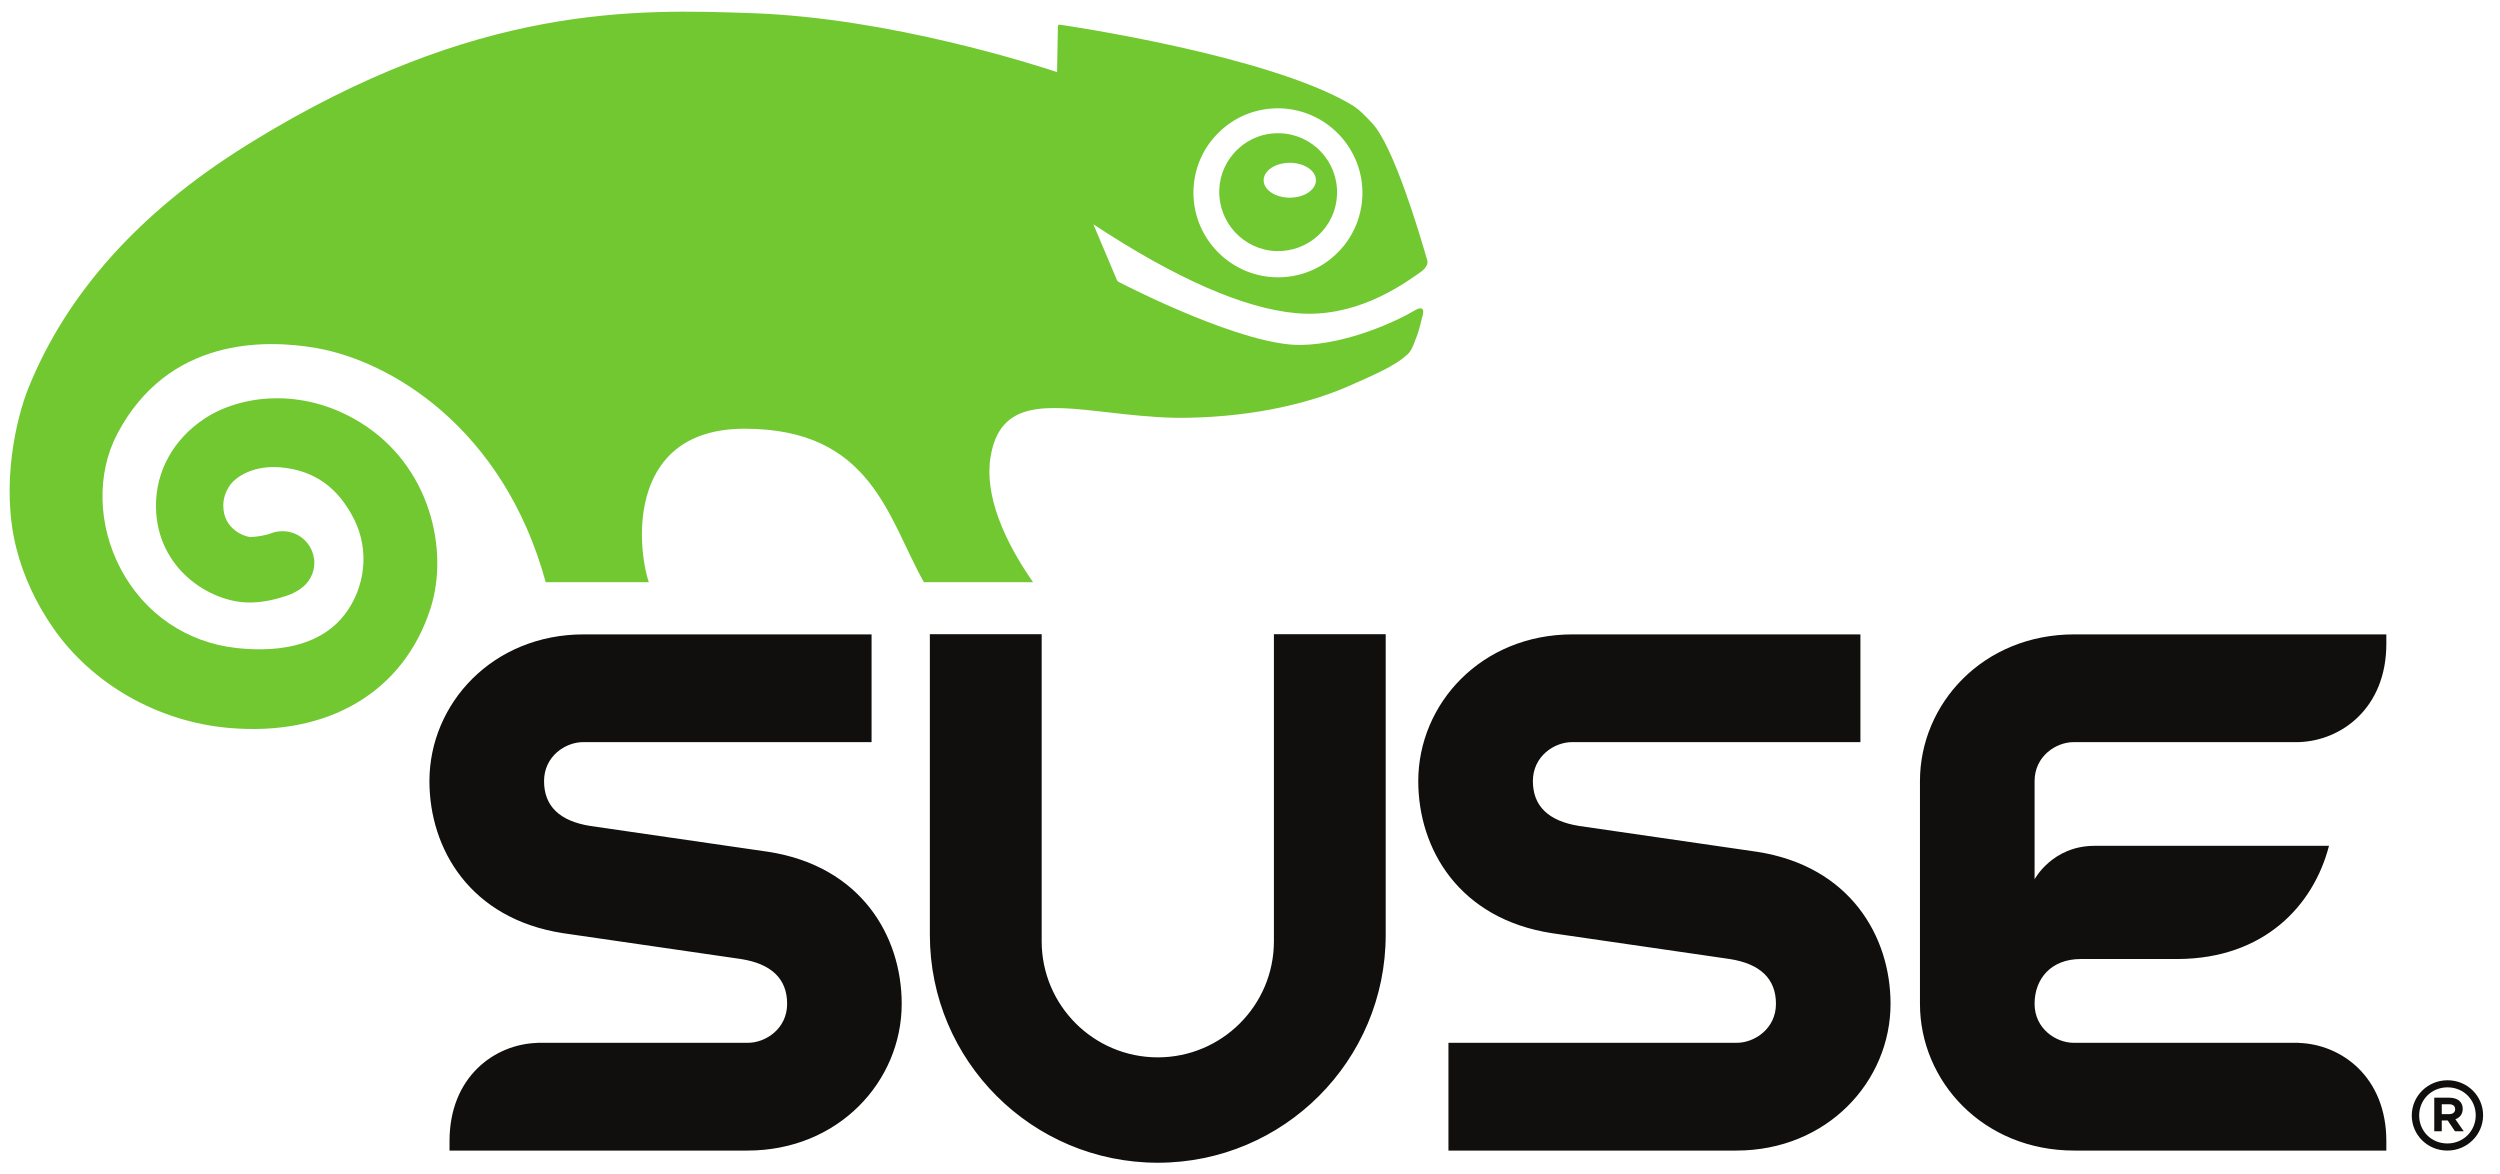
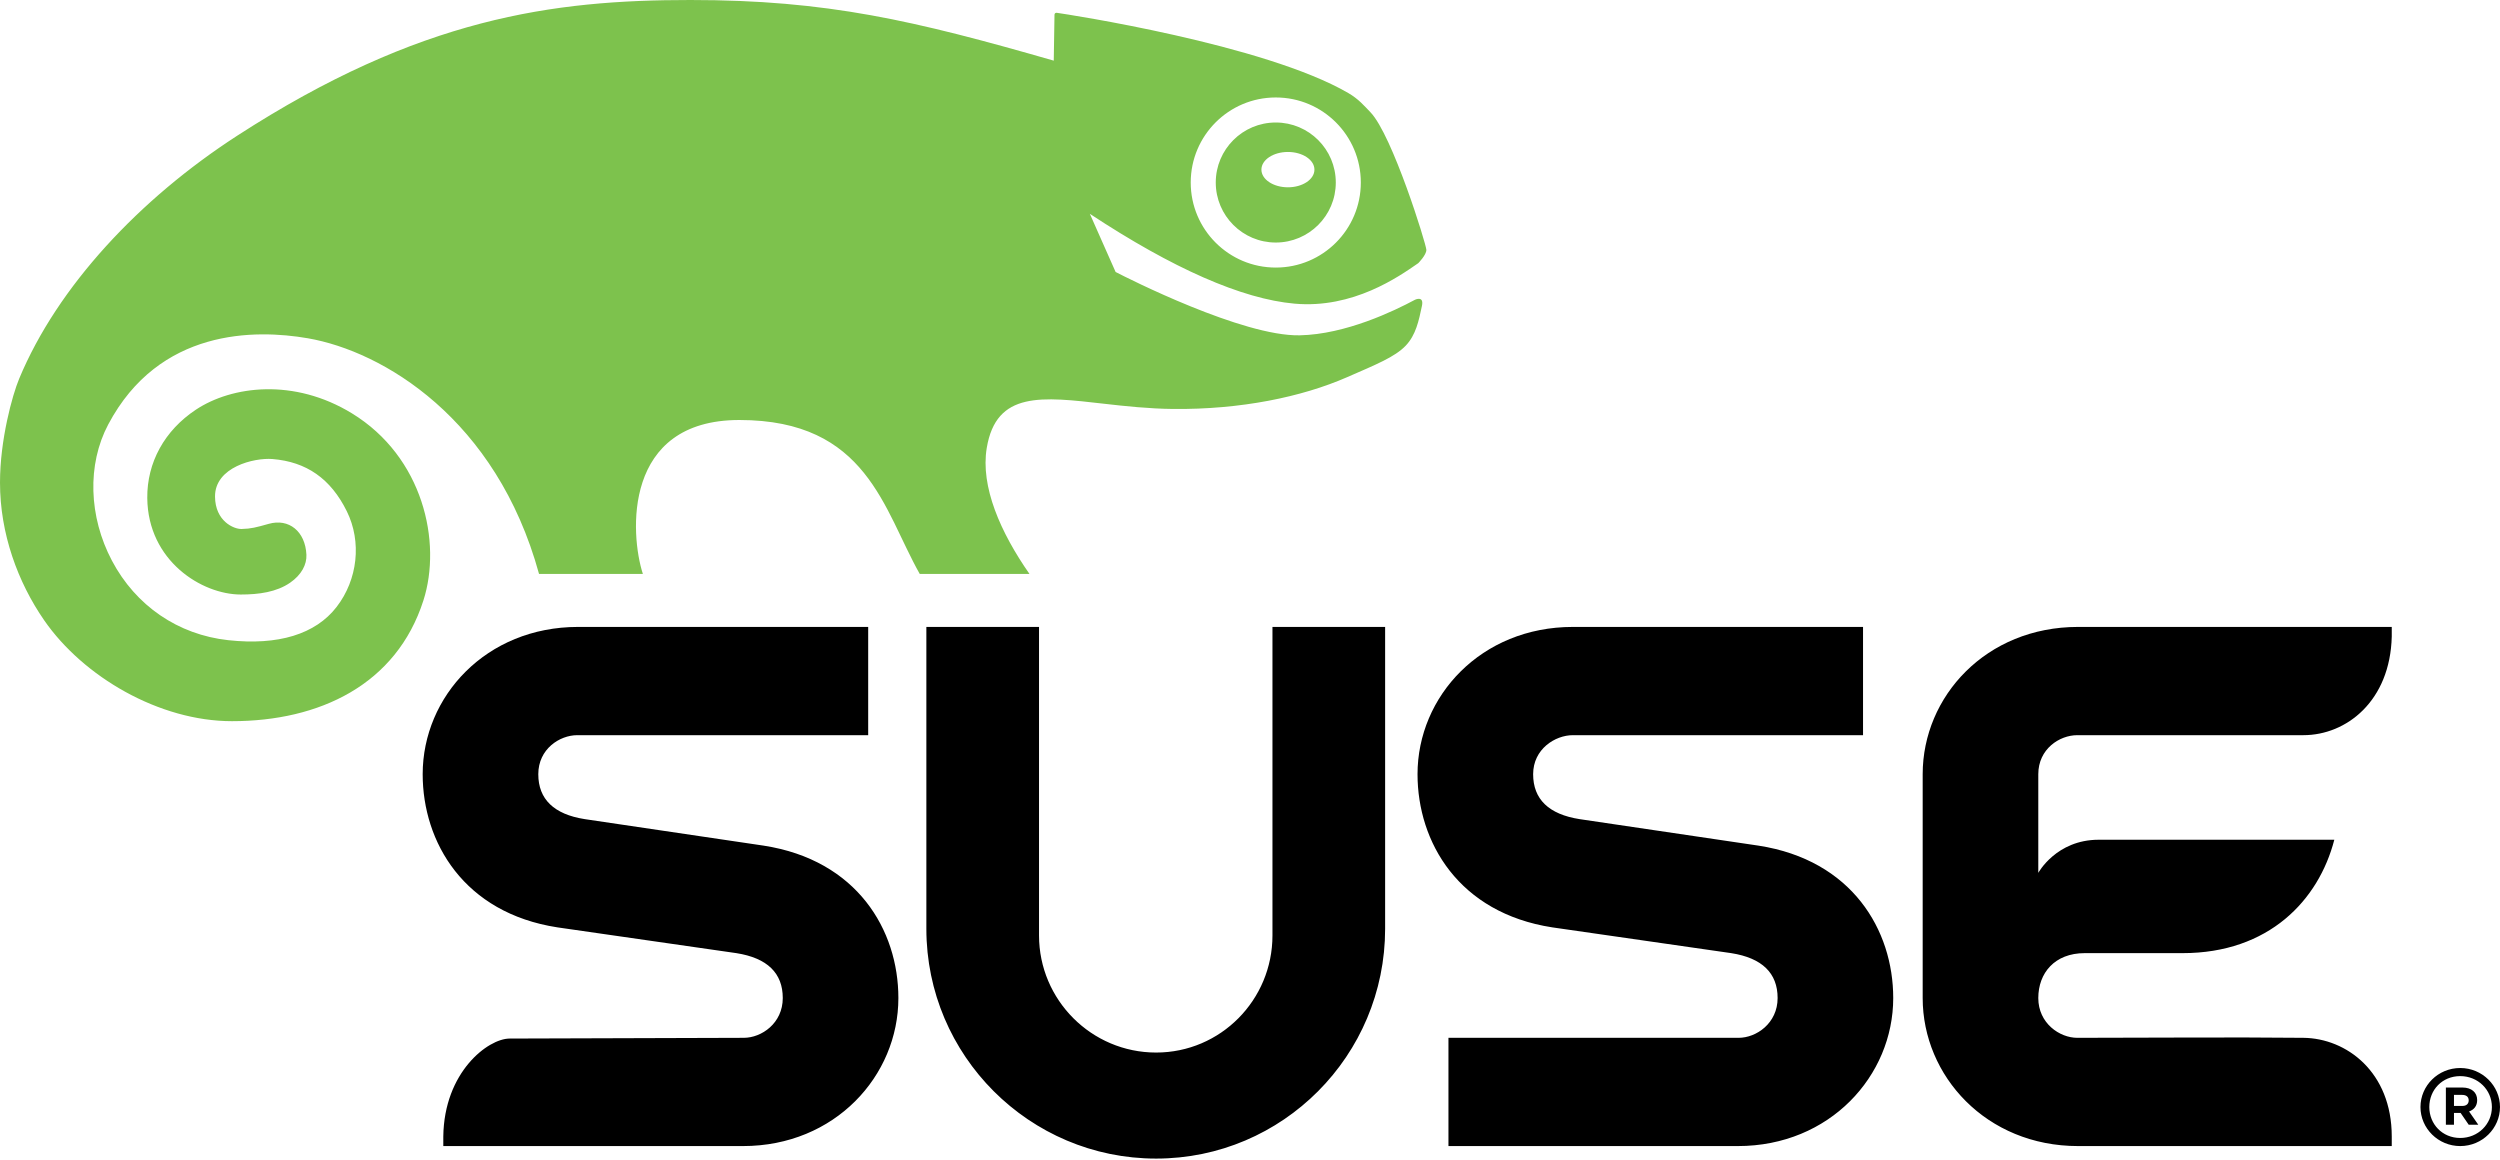
- <svg xmlns="http://www.w3.org/2000/svg" version="1.1" width="460.63" height="216.142" id="svg3120">
-   <defs id="defs3122">
-     <clipPath id="clipPath3169">
-       <path d="M 0,1696.67 0,0 l 3645.95,0 0,1696.67 -3645.95,0 z" id="path3171" />
-     </clipPath>
-     <clipPath id="clipPath3229">
-       <path d="M 0,1696.67 0,0 l 3645.95,0 0,1696.67 -3645.95,0 z" id="path3231" />
-     </clipPath>
-   </defs>
-   <g transform="translate(0,-836.22)" id="layer1">
-     <g transform="matrix(1.25,0,0,-1.25,1.772386,1050.457)" id="g3221">
-       <g transform="scale(0.1,0.1)" id="g3223">
-         <g id="g3225">
-           <g clip-path="url(#clipPath3229)" id="g3227">
-             <path d="m 1118.02,458.371 c -2.41,0.367 -259.735,37.688 -262.235,38.078 -45.211,7.172 -68.027,29.36 -68.027,66.063 0,36.769 31.578,57.488 57.676,57.488 l 425.096,0 0,158.809 c 0,0 -420.104,0 -424.163,0 -134.648,0 -227.566,-102.289 -227.566,-216.297 0,-99.731 59.887,-202.953 196.926,-224.133 2.382,-0.34 259.793,-37.688 262.263,-38.098 45.18,-7.07 68.07,-29.32 68.07,-66.031 0,-36.75 -31.66,-57.469 -57.81,-57.469 l -310.621,0 0,-0.152 C 714.672,174.691 648.418,126.488 648.418,32 c 0,-4.18 0,-8.891 0,-14.07 0,0 437.492,0 439.032,0 134.59,0 227.5,102.332 227.5,216.32 0,99.699 -59.8,203 -196.93,224.121 z M 3374.1,620 c 62.97,1.898 129.22,50.238 129.22,144.773 0,4.168 0,8.883 0,14.036 l -459.89,0 c -134.65,0 -227.56,-102.289 -227.56,-216.297 l 0,0 c 0,0 0,-326.621 0,-328.262 0,-113.988 92.93,-216.32 227.56,-216.32 4.14,0 459.89,0 459.89,0 0,5.18 0,9.891 0,14.07 0,94.488 -66.25,142.691 -129.2,144.629 l 0,0.152 -331.61,0 c -26.05,0 -57.69,20.719 -57.69,57.469 0,36.711 24.08,66.031 68.05,66.031 43.96,0 141.17,0 143.65,0 126.48,0.86 199.35,78.321 222.26,166.848 l -345.62,0 c -62.21,0 -88.32,-49.328 -88.32,-49.328 l 0,144.711 c 0,36.769 31.56,57.488 57.67,57.488 l 331.59,0 z M 3604.74,78.891 c 0,-4.219 -3.03,-7.211 -8.59,-7.211 l -11.14,0 0,14.539 10.86,0 c 5.47,0 8.87,-2.469 8.87,-7.328 z m 11.17,0.668 c 0,10.242 -7.67,16.312 -19.66,16.312 l -22.29,0 0,-49.461 11.05,0 0,15.918 8.77,0 10.69,-15.918 12.89,0 -12.25,17.719 c 6.39,2.293 10.8,7.32 10.8,15.43 z m 19.18,-9.668 c 0,-22.84 -18.02,-41.48 -41.83,-41.48 -23.73,0 -41.55,18.371 -41.55,41.219 0,22.891 17.91,41.5 41.8,41.5 23.73,0 41.58,-18.391 41.58,-41.238 z m 10.86,0.051 c 0,28.32 -22.97,51.637 -52.4,51.637 -29.51,0 -52.75,-23.59 -52.75,-51.949 0,-28.367 22.98,-51.699 52.42,-51.699 29.51,0 52.73,23.641 52.73,52.012 z m -1782.36,709.18 0,-452.621 c 0,-94.578 -76.68,-171.16 -171.15,-171.16 -94.53,0 -171.17,76.582 -171.17,171.16 l 0,452.621 -164.83,0 0,-443.141 c 0,-185.558 150.43,-335.98 336,-335.98 185.52,0 335.93,150.422 335.93,335.98 l 0,443.141 -164.78,0 z M 2772.51,234.25 c 0,-113.988 -92.93,-216.32 -227.51,-216.32 -4.13,0 -424.15,0 -424.15,0 l 0,158.851 425.02,0 c 26.08,0 57.74,20.719 57.74,57.469 0,36.711 -22.87,58.961 -68.09,66.031 -2.42,0.41 -259.78,37.758 -262.2,38.098 -137.11,21.18 -196.96,124.402 -196.96,224.133 0,114.008 92.91,216.297 227.56,216.297 4.1,0 424.18,0 424.18,0 l 0,-158.809 -425.08,0 c -26.11,0 -57.71,-20.719 -57.71,-57.488 0,-36.703 22.95,-58.891 68.04,-66.063 2.47,-0.39 259.85,-37.711 262.23,-38.078 137.07,-21.121 196.93,-124.422 196.93,-224.121" id="path3233" style="fill:#100f0d;fill-opacity:1;fill-rule:nonzero;stroke:none" />
-             <path d="m 1745.04,1434.05 c 1.16,33.25 15.13,64.1 39.48,86.73 24.22,22.75 55.99,34.47 89.23,33.4 68.72,-2.48 122.54,-60.32 120.26,-128.94 -1.27,-33.2 -15.19,-63.97 -39.54,-86.69 -24.21,-22.75 -55.93,-34.48 -89.29,-33.36 -68.59,2.51 -122.42,60.28 -120.14,128.86 z m -199.88,240.7 c 0,0 -1.08,-60.41 -1.21,-67.12 -29.75,9.91 -245.91,79.73 -448.53,86.82 -171.807,6.04 -406.416,14.21 -737.971,-189.56 l -9.793,-6.14 C 191.719,1401.48 84.047,1281.54 27.77,1142.07 10.07,1098.2 -13.672,999.215 9.844,906.098 19.98,865.355 38.926,824.488 64.445,787.852 122.027,705.16 218.633,650.25 322.711,640.961 c 146.918,-13.082 258.242,52.91 297.809,176.441 27.234,85.266 0,210.348 -104.305,274.198 -84.813,51.99 -176.153,40.1 -228.996,5.18 -45.953,-30.48 -71.985,-77.74 -71.504,-129.757 1.047,-92.128 80.433,-141.164 137.473,-141.226 16.621,0 33.277,2.82 52.089,8.988 6.676,2.035 12.965,4.512 19.895,8.84 l 2.164,1.359 1.359,0.797 -0.543,-0.222 c 13.063,8.773 21.008,23.195 21.008,38.613 0,4.289 -0.699,8.578 -1.871,12.902 -6.707,23.262 -29.746,37.438 -53.676,33.02 l -3.207,-0.637 -4.386,-1.43 -6.356,-2.129 c -13.094,-3.304 -23.016,-3.523 -25.074,-3.589 -6.738,0.441 -39.629,10.296 -39.629,46.328 l 0,0.418 c 0.094,13.218 5.43,22.465 8.324,27.515 10.168,16.02 38.168,31.79 76.016,28.45 49.578,-4.26 85.363,-29.684 109.035,-77.672 22.055,-44.68 16.273,-99.5 -14.781,-139.766 -30.918,-39.914 -85.774,-56.824 -158.86,-48.91 -73.695,8.109 -135.957,50.5 -170.879,116.539 -34.105,64.445 -35.972,140.969 -4.832,199.759 74.625,140.75 215.434,139.33 292.692,125.98 109.703,-18.97 276.14,-117.39 338.554,-345.208 l 151.895,0 c -18.781,58.102 -29.621,226.218 141.345,226.218 187.42,0 211.15,-131.987 264.21,-226.218 l 160.89,0 c -42.31,60.61 -72.06,128.067 -62.64,184.758 13.86,83.67 80.53,76.17 172.69,65.68 30.07,-3.43 64.39,-7.37 99.85,-8.17 98.91,-0.6 188.65,17.61 254.38,46.34 42.52,18.59 69.65,30.86 86.69,46.27 6.1,5.06 9.27,13.35 12.52,22.12 l 2.29,5.91 c 2.8,7.09 6.41,22.33 8.52,30.47 4.35,16.83 -10.49,7.92 -10.49,7.92 -28.79,-17.32 -101,-50.27 -168.5,-51.61 -83.64,-1.72 -252.26,84.15 -269.87,93.3 l -1.65,1.97 c -4.26,10.08 -29.56,69.95 -34.89,82.57 121.39,-79.96 222.01,-124.13 299.1,-131 85.81,-7.66 152.67,39.19 181.27,59.14 3.01,2.07 14.38,9.7 11.73,18.92 -11.24,38.97 -49.71,169.48 -81.77,202.62 -9.35,9.63 -16.84,18.98 -32.03,27.84 -122.67,71.5 -413.7,114.69 -427.37,116.66 0,0 -3.37,0.85 -3.24,-2.7" id="path3235" style="fill:#71c831;fill-opacity:1;fill-rule:nonzero;stroke:none" />
-             <path d="m 1886.98,1422.52 c -21.36,0 -38.52,11.53 -38.52,25.67 0,14.21 17.16,25.74 38.52,25.74 21.29,0 38.57,-11.53 38.57,-25.74 0,-14.14 -17.28,-25.67 -38.57,-25.67 z m -14.25,94.95 c -23.19,0.92 -45.24,-7.37 -62.15,-23.2 -16.9,-15.82 -26.83,-37.24 -27.53,-60.44 -1.58,-47.93 35.92,-88.26 83.77,-90.03 23.27,-0.7 45.32,7.56 62.35,23.29 16.98,15.89 26.77,37.34 27.47,60.48 1.59,47.98 -35.97,88.25 -83.91,89.9" id="path3237" style="fill:#71c831;fill-opacity:1;fill-rule:nonzero;stroke:none" />
-           </g>
-         </g>
-       </g>
-     </g>
-   </g>
+ <svg xmlns="http://www.w3.org/2000/svg" version="1.1" width="3395" height="1574">
+   <path d="M 322,184.362 C 189.555,270.098 78.193,388.925 26,514.362 16.7,536.715 0,597.343 0,655.362 c 0,69.278 24.165,135.197 60,187 53.114,76.78 156.393,137 255,137 118.718,0 223.353,-49.475 260,-164 25.312,-79.103 -0.317,-194.793 -97,-254 -78.64,-48.158 -163.039,-37.479 -212,-5 -42.559,28.232 -66.47,71.72 -66,120 0.831,85.341 74.148,131 127,131 24.655,0 48.535,-3.35 66.891,-15.984 15.62,-10.752 22.826,-24.843 22.219,-38.031 -1.464,-31.802 -23.828,-49.677 -51.109,-41.98 -17.473,4.926 -23.949,6.667 -37,7 -10.442,0.266 -35.775,-10.591 -36,-44 -0.27,-40.138 53.197,-53.013 78,-51 46.039,3.736 79.077,26.527 101,71 20.413,41.408 14.883,92.717 -14,130 -28.648,36.98 -79.298,52.392 -147,45 -68.321,-7.46 -125.647,-46.769 -158,-108 -31.557,-59.723 -33.929,-130.467 -5,-185 69.186,-130.421 199.514,-129.365 271,-117 101.814,17.611 256.071,109 314,320 l 141,0 c -17.418,-53.737 -27.374,-209 131,-209 173.824,0 195.708,121.763 245,209 l 149,0 c -39.138,-56.068 -66.745,-118.437 -58,-171 12.865,-77.606 74.599,-69.761 160,-60 27.945,3.194 60.29,6.66 93,7 91.931,0.96 175.012,-16.342 236,-43 39.422,-17.231 65.279,-27.52 80,-43 13.741,-14.45 17.741,-33.703 22,-54 2.75,-13.106 -7.393,-9.398 -10,-8 -27.383,14.684 -93.392,46.708 -156,48 -77.462,1.599 -233.72,-77.562 -250,-86 l -35,-79 c 112.461,74.173 206.578,115.641 278,122 79.562,7.084 141.52,-36.635 168,-55 0,0 11,-11.031 11,-18 0,-7.142 -46.254,-156.288 -76,-187 -8.65,-8.931 -15.952,-17.817 -30,-26 -113.718,-66.243 -383.334,-107.211 -396,-109 0,0 -3.055,-0.27 -3,3 0.022,1.306 -1,55.784 -1,62 C 1241.127,27.78 1123.438,0 937.5,0 751.334,0 570.125,23.742 322,184.362 z m 1410.5,-52 c 63.789,0 115.5,51.711 115.5,115.5 0,63.789 -51.711,115.5 -115.5,115.5 -63.789,0 -115.5,-51.711 -115.5,-115.5 0,-63.8 51.711,-115.5 115.5,-115.5 z m 0,34 c -45.011,0 -81.5,36.489 -81.5,81.5 0,45.011 36.5,81.5 81.5,81.5 45.011,0 81.5,-36.5 81.5,-81.5 0,-45.011 -36.5,-81.5 -81.5,-81.5 z m 16.5,40 c 19.882,0 36,10.745 36,24 0,13.255 -16.118,24 -36,24 -19.882,0 -36,-10.745 -36,-24 0,-13.255 16.118,-24 36,-24 z" fill="#7dc24d" />
+   <path d="m 1258,851.362 0,410 c 0,172.035 139.947,312 312,312 171.926,0 310.961,-139.965 311,-312 l 0,-410 -153,0 0,419 c 0,87.617 -70.438,159 -158,159 -87.707,0 -159,-71.383 -159,-159 l 0,-419 z m -473,0 c -124.784,0 -211,94.297 -211,200 0,92.35 56.011,188.45 183,208 2.259,0.416 240.742,34.657 243,35 41.974,6.613 63,27.085 63,61 0,34.169 -28.733,54 -53,54 l -318,1 c -29.141,0.092 -88.946,45.336 -90,133 l 0,13 407,0 c 124.784,0 211,-95.278 211,-201 0,-92.35 -55.962,-187.383 -183,-207 -2.264,-0.349 -240.584,-35.621 -243,-36 -41.8,-6.559 -63,-27.084 -63,-61 0,-34.205 28.93,-52.985 53,-53 l 395,0 0,-147 z m 1351,0 c -124.82,0 -211,94.297 -211,200 0,92.351 55.898,188.365 183,208 2.147,0.332 240.743,34.645 243,35 41.958,6.601 63,27.085 63,61 0,34.169 -28.86,54.017 -53,54 l -394,0 0,147 393,0 c 124.73,0 211,-95.278 211,-201 0,-92.35 -55.874,-187.367 -183,-207 -2.158,-0.333 -240.708,-35.64 -243,-36 -41.85,-6.578 -63,-27.084 -63,-61 0,-34.205 29.896,-52.985 54,-53 l 394,0 0,-147 z m 686,0 c -124.82,0 -211,94.297 -211,200 l 0,304 c 0,105.722 86.288,201 211,201 l 426,0 0,-13 c 0,-87.67 -61.562,-133.392 -120,-134 -102.407,-1.066 -204.581,-2e-4 -307,0 -24.122,0 -53,-19.832 -53,-54 0,-33.915 22.182,-61 63,-61 l 133,0 c 117.162,0 184.751,-71.894 206,-154 l -320,0 c -57.658,0 -82,45 -82,45 l 0,-134 c 0,-34.205 28.715,-53 53,-53 l 307,0 c 58.44,0 117.892,-46.319 120,-134 l 0,-13 z m 519,599 c -30.103,-2e-4 -54,24.018 -54,53 0,28.965 24.078,53 54,53 30.03,0 54,-24.18 54,-53 0,-28.856 -24,-53 -54,-53 z m 0,11 c 24.176,0 43,18.727 43,42 0,23.237 -18.788,42 -43,42 -24.285,0 -42,-18.745 -42,-42 0,-23.381 17.607,-42 42,-42 z m -19.5,15.5 0,50.5 11,0 0,-16 9,0 11,16 13,0 -12.5,-18 c 6.451,-2.259 11,-7.243 11,-15.5 0,-10.39 -7.677,-17 -20,-17 z m 11,10 11,0 c 5.475,0 9,2.423 9,7.5 0,4.192 -2.718,7.5 -8.5,7.5 l -11.5,0 z" fill="#000" />
</svg>
